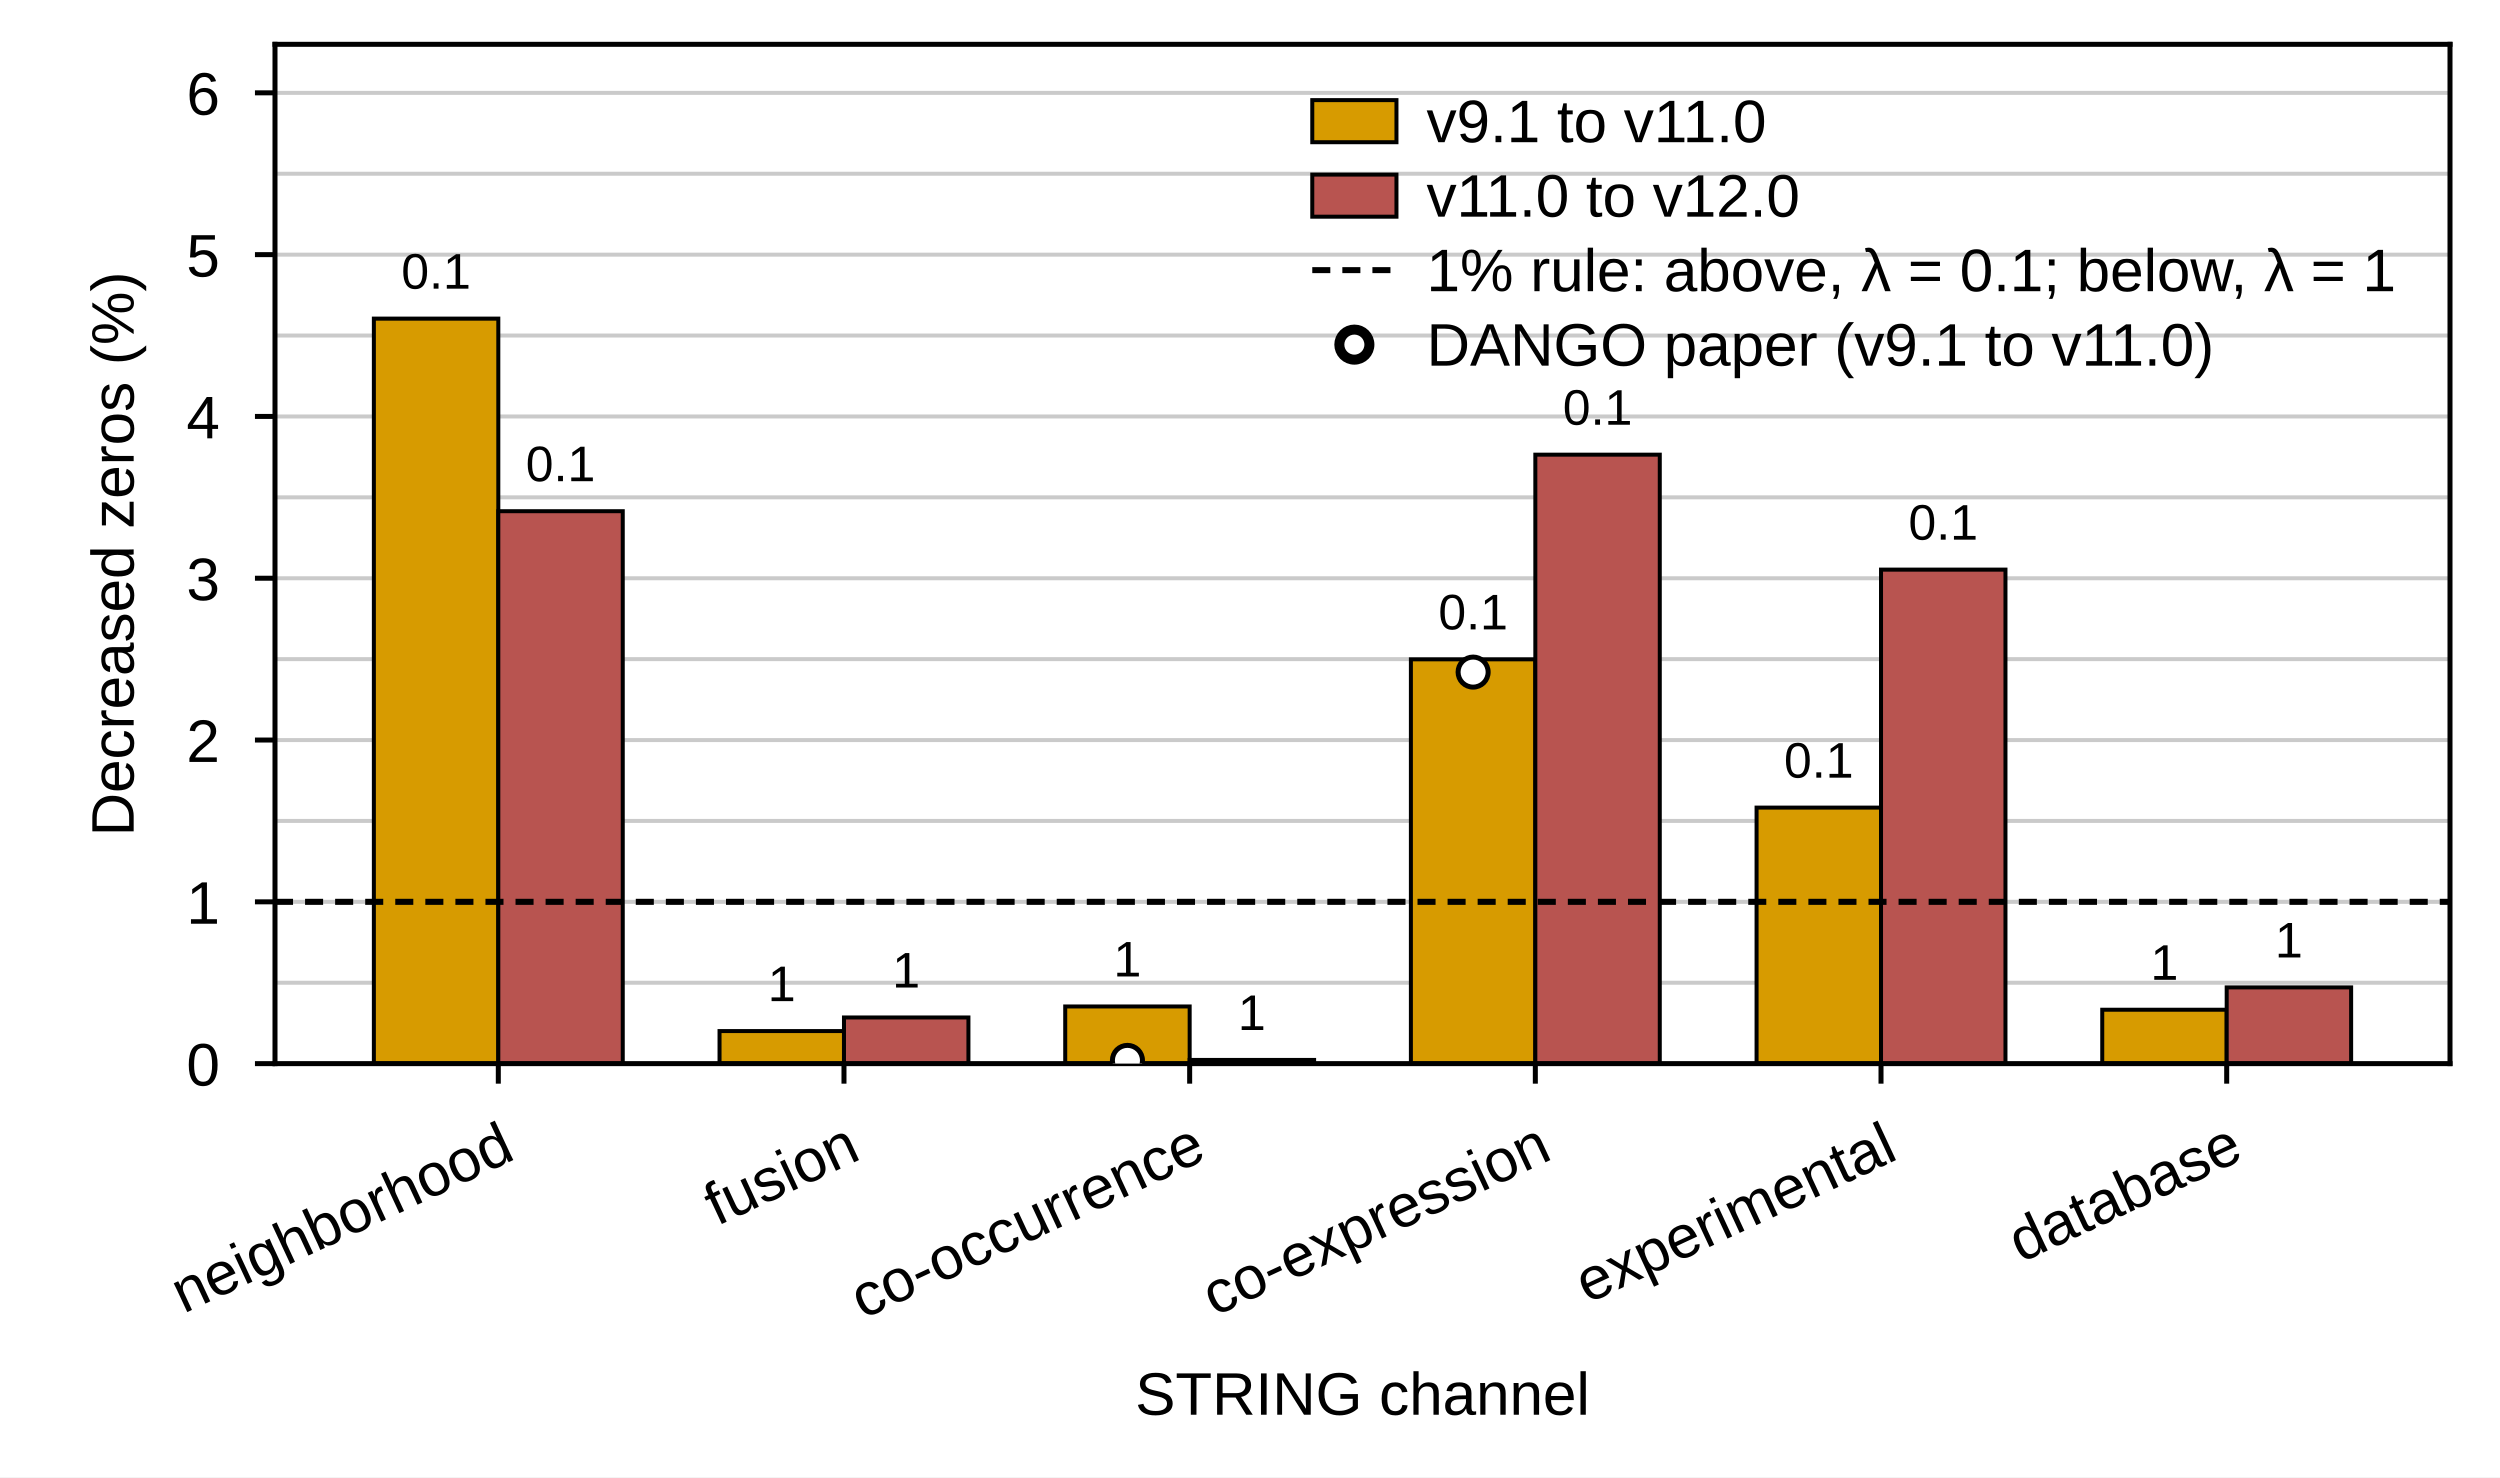
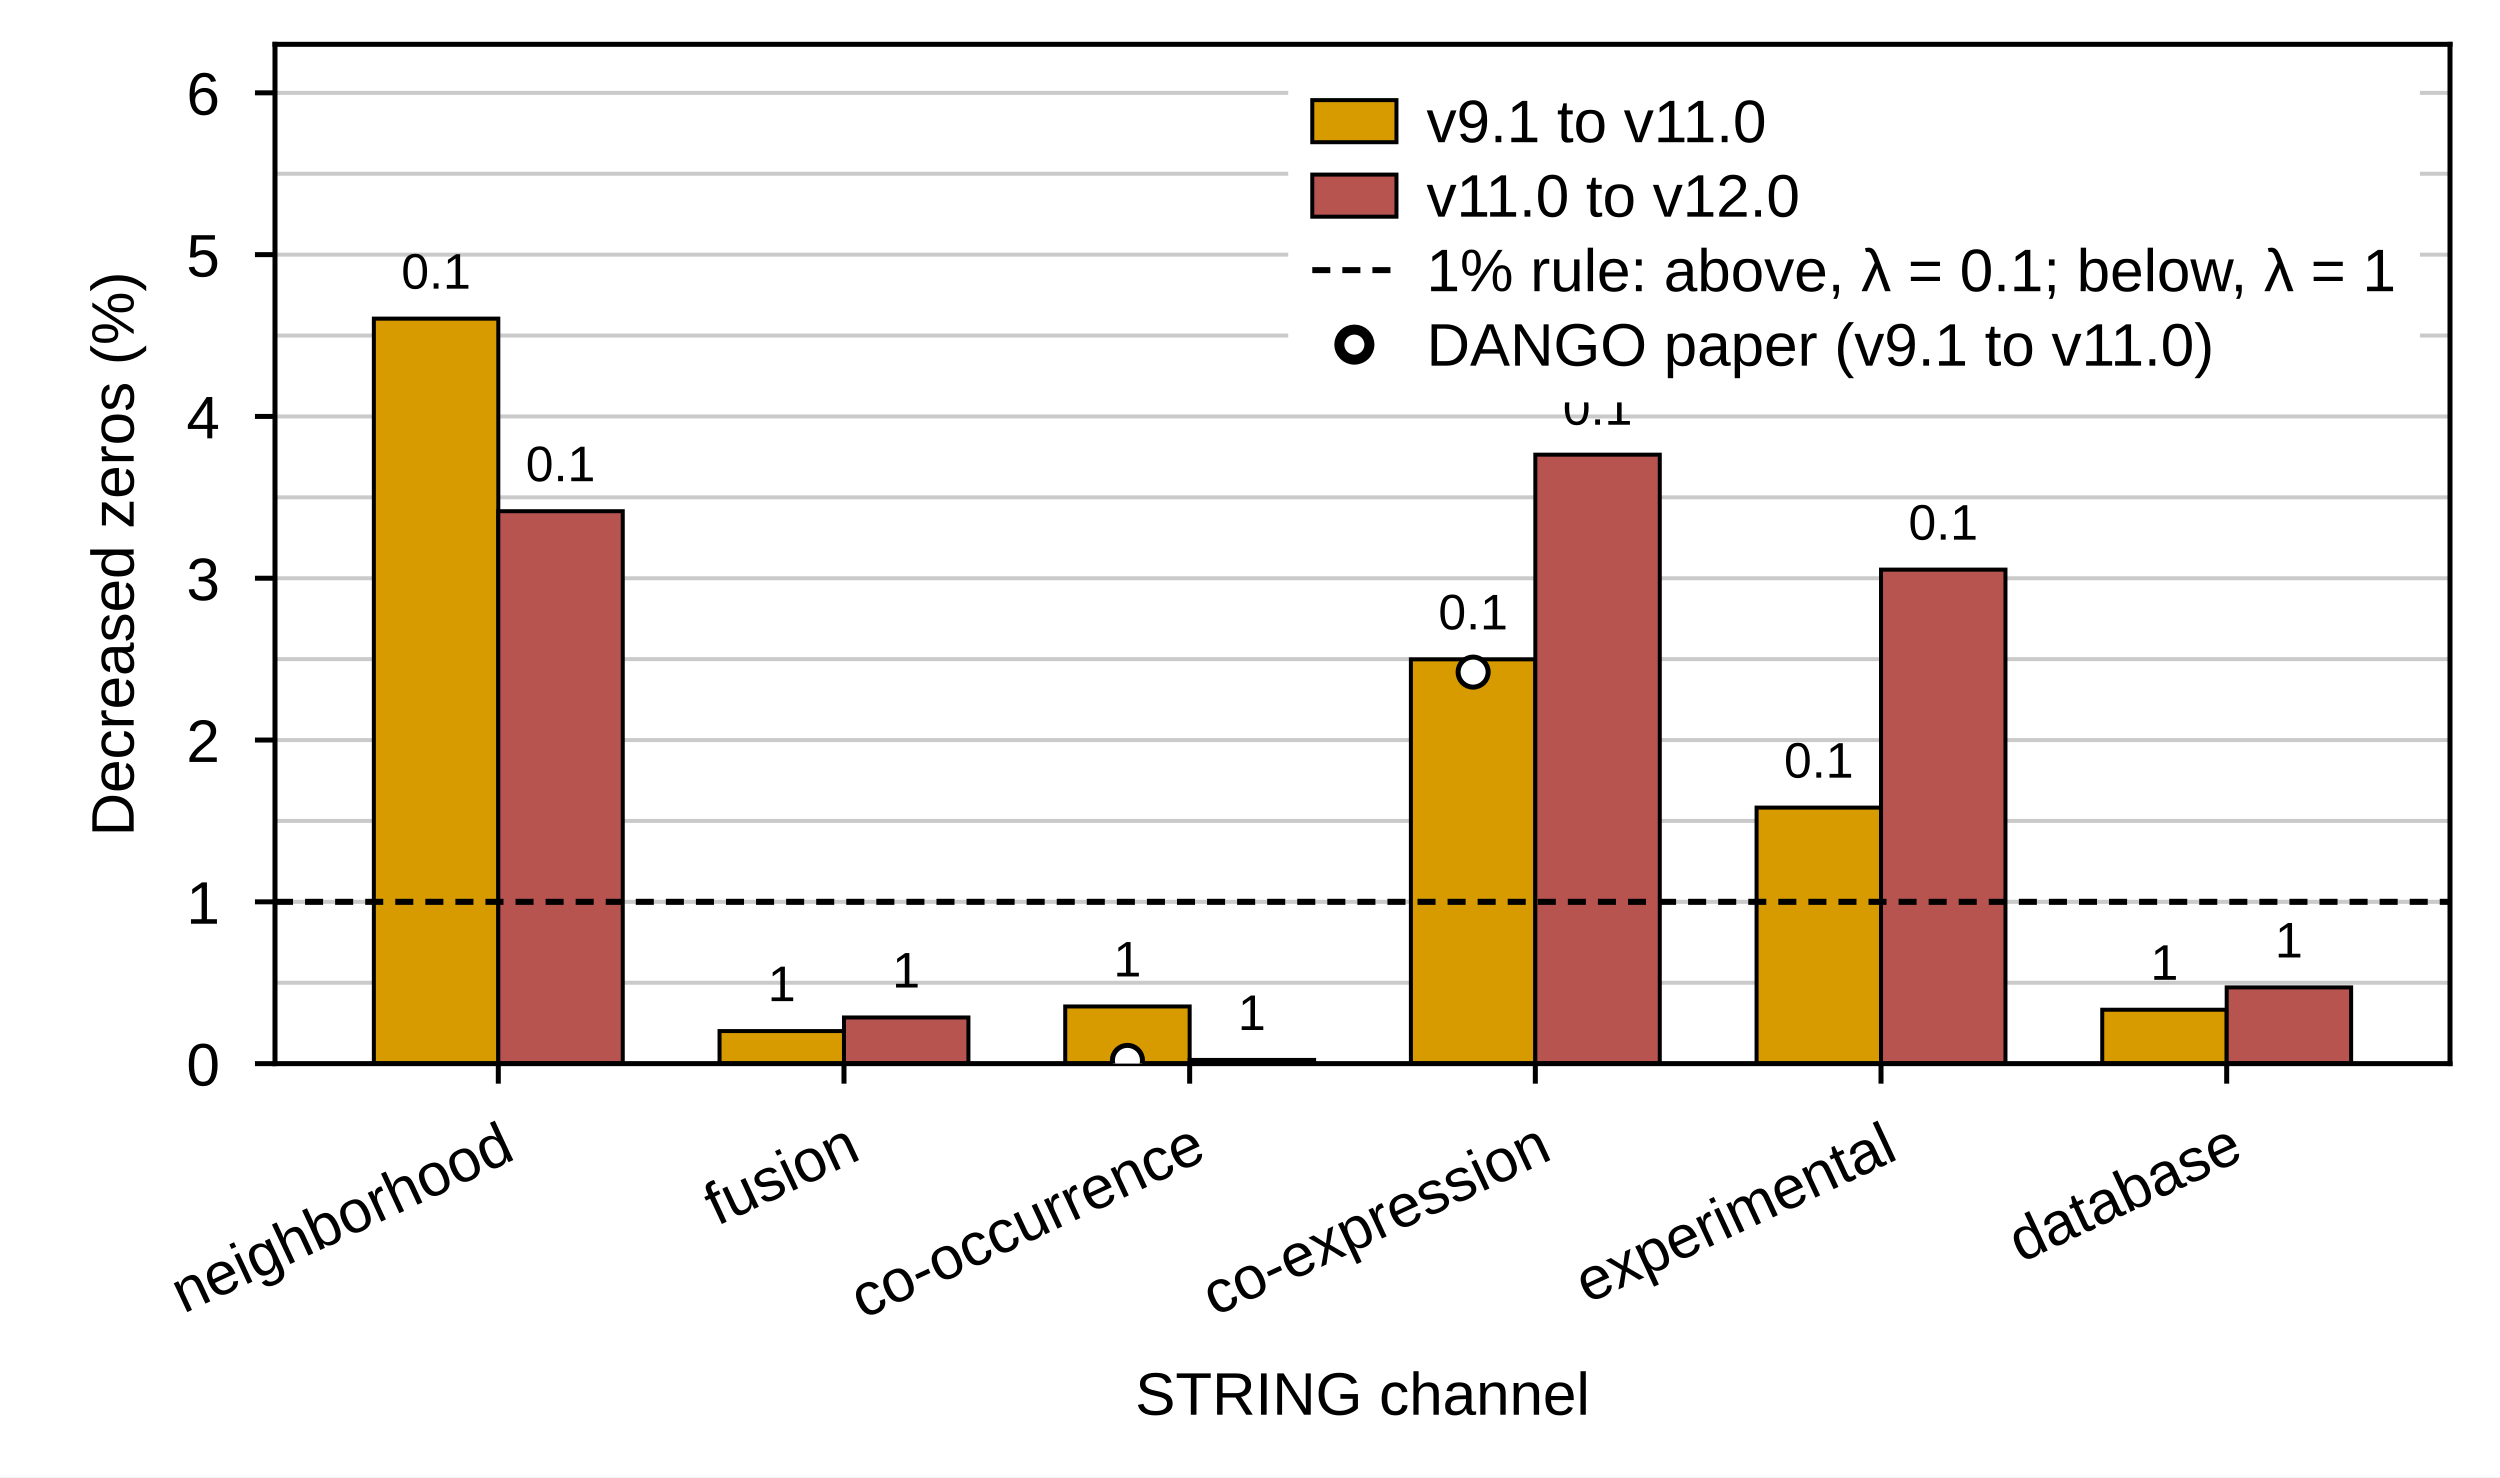
<svg xmlns="http://www.w3.org/2000/svg" xmlns:xlink="http://www.w3.org/1999/xlink" width="346.457" height="204.724" viewBox="0 0 346.457 204.724" version="1.1">
  <g transform="scale(1.388889)">
    <defs>
      <style type="text/css">*{stroke-linejoin: round; stroke-linecap: butt}</style>
    </defs>
    <g id="figure_1">
      <g id="patch_1">
        <path d="M 0 147.402  L 249.449 147.402  L 249.449 0  L 0 0  z " style="fill: #ffffff" />
      </g>
      <g id="axes_1">
        <g id="patch_2">
          <path d="M 27.439 106.129  L 244.46 106.129  L 244.46 4.422  L 27.439 4.422  z " style="fill: #ffffff" />
        </g>
        <g id="matplotlib.axis_1">
          <g id="xtick_1">
            <g id="line2d_1">
              <defs>
                <path id="m8dc71e3065" d="M 0 0  L 0 2  " style="stroke: #000000; stroke-width: 0.5" />
              </defs>
              <g>
                <use xlink:href="#m8dc71e3065" x="49.721" y="106.129" style="stroke: #000000; stroke-width: 0.5" />
              </g>
            </g>
            <g id="text_1">
              <text style="font-size: 6px; font-family: 'Arial', 'Helvetica', 'DejaVu Sans', sans-serif; text-anchor: end" x="51.567" y="115.588" transform="rotate(-25 51.56694 115.588)">neighborhood</text>
            </g>
          </g>
          <g id="xtick_2">
            <g id="line2d_2">
              <g>
                <use xlink:href="#m8dc71e3065" x="84.212" y="106.129" style="stroke: #000000; stroke-width: 0.5" />
              </g>
            </g>
            <g id="text_2">
              <text style="font-size: 6px; font-family: 'Arial', 'Helvetica', 'DejaVu Sans', sans-serif; text-anchor: end" x="86.058" y="115.588" transform="rotate(-25 86.05843 115.588)">fusion</text>
            </g>
          </g>
          <g id="xtick_3">
            <g id="line2d_3">
              <g>
                <use xlink:href="#m8dc71e3065" x="118.704" y="106.129" style="stroke: #000000; stroke-width: 0.5" />
              </g>
            </g>
            <g id="text_3">
              <text style="font-size: 6px; font-family: 'Arial', 'Helvetica', 'DejaVu Sans', sans-serif; text-anchor: end" x="120.55" y="115.588" transform="rotate(-25 120.5499 115.588)">co-occurrence</text>
            </g>
          </g>
          <g id="xtick_4">
            <g id="line2d_4">
              <g>
                <use xlink:href="#m8dc71e3065" x="153.195" y="106.129" style="stroke: #000000; stroke-width: 0.5" />
              </g>
            </g>
            <g id="text_4">
              <text style="font-size: 6px; font-family: 'Arial', 'Helvetica', 'DejaVu Sans', sans-serif; text-anchor: end" x="155.041" y="115.588" transform="rotate(-25 155.0414 115.588)">co-expression</text>
            </g>
          </g>
          <g id="xtick_5">
            <g id="line2d_5">
              <g>
                <use xlink:href="#m8dc71e3065" x="187.687" y="106.129" style="stroke: #000000; stroke-width: 0.5" />
              </g>
            </g>
            <g id="text_5">
              <text style="font-size: 6px; font-family: 'Arial', 'Helvetica', 'DejaVu Sans', sans-serif; text-anchor: end" x="189.533" y="115.588" transform="rotate(-25 189.5329 115.588)">experimental</text>
            </g>
          </g>
          <g id="xtick_6">
            <g id="line2d_6">
              <g>
                <use xlink:href="#m8dc71e3065" x="222.178" y="106.129" style="stroke: #000000; stroke-width: 0.5" />
              </g>
            </g>
            <g id="text_6">
              <text style="font-size: 6px; font-family: 'Arial', 'Helvetica', 'DejaVu Sans', sans-serif; text-anchor: end" x="224.024" y="115.588" transform="rotate(-25 224.0244 115.588)">database</text>
            </g>
          </g>
          <g id="text_7">
            <text style="font-size: 6px; font-family: 'Arial', 'Helvetica', 'DejaVu Sans', sans-serif; text-anchor: middle" x="135.95" y="141.165" transform="rotate(-0 135.9496 141.1655)">STRING channel</text>
          </g>
        </g>
        <g id="matplotlib.axis_2">
          <g id="ytick_1">
            <g id="line2d_7">
              <path d="M 27.439 106.129  L 244.46 106.129  " clip-path="url(#pdc2a26ae6b)" style="fill: none; stroke: #cacaca; stroke-width: 0.4; stroke-linecap: square" />
            </g>
            <g id="line2d_8">
              <defs>
                <path id="m8ddc3505b3" d="M 0 0  L -2 0  " style="stroke: #000000; stroke-width: 0.5" />
              </defs>
              <g>
                <use xlink:href="#m8ddc3505b3" x="27.439" y="106.129" style="stroke: #000000; stroke-width: 0.5" />
              </g>
            </g>
            <g id="text_8">
              <text style="font-size: 6px; font-family: 'Arial', 'Helvetica', 'DejaVu Sans', sans-serif; text-anchor: end" x="21.939" y="108.313" transform="rotate(-0 21.93937 108.3132)">0</text>
            </g>
          </g>
          <g id="ytick_2">
            <g id="line2d_9">
              <path d="M 27.439 89.985  L 244.46 89.985  " clip-path="url(#pdc2a26ae6b)" style="fill: none; stroke: #cacaca; stroke-width: 0.4; stroke-linecap: square" />
            </g>
            <g id="line2d_10">
              <g>
                <use xlink:href="#m8ddc3505b3" x="27.439" y="89.985" style="stroke: #000000; stroke-width: 0.5" />
              </g>
            </g>
            <g id="text_9">
              <text style="font-size: 6px; font-family: 'Arial', 'Helvetica', 'DejaVu Sans', sans-serif; text-anchor: end" x="21.939" y="92.169" transform="rotate(-0 21.93937 92.16923)">1</text>
            </g>
          </g>
          <g id="ytick_3">
            <g id="line2d_11">
              <path d="M 27.439 73.841  L 244.46 73.841  " clip-path="url(#pdc2a26ae6b)" style="fill: none; stroke: #cacaca; stroke-width: 0.4; stroke-linecap: square" />
            </g>
            <g id="line2d_12">
              <g>
                <use xlink:href="#m8ddc3505b3" x="27.439" y="73.841" style="stroke: #000000; stroke-width: 0.5" />
              </g>
            </g>
            <g id="text_10">
              <text style="font-size: 6px; font-family: 'Arial', 'Helvetica', 'DejaVu Sans', sans-serif; text-anchor: end" x="21.939" y="76.025" transform="rotate(-0 21.93937 76.02525)">2</text>
            </g>
          </g>
          <g id="ytick_4">
            <g id="line2d_13">
              <path d="M 27.439 57.697  L 244.46 57.697  " clip-path="url(#pdc2a26ae6b)" style="fill: none; stroke: #cacaca; stroke-width: 0.4; stroke-linecap: square" />
            </g>
            <g id="line2d_14">
              <g>
                <use xlink:href="#m8ddc3505b3" x="27.439" y="57.697" style="stroke: #000000; stroke-width: 0.5" />
              </g>
            </g>
            <g id="text_11">
              <text style="font-size: 6px; font-family: 'Arial', 'Helvetica', 'DejaVu Sans', sans-serif; text-anchor: end" x="21.939" y="59.881" transform="rotate(-0 21.93937 59.88127)">3</text>
            </g>
          </g>
          <g id="ytick_5">
            <g id="line2d_15">
              <path d="M 27.439 41.553  L 244.46 41.553  " clip-path="url(#pdc2a26ae6b)" style="fill: none; stroke: #cacaca; stroke-width: 0.4; stroke-linecap: square" />
            </g>
            <g id="line2d_16">
              <g>
                <use xlink:href="#m8ddc3505b3" x="27.439" y="41.553" style="stroke: #000000; stroke-width: 0.5" />
              </g>
            </g>
            <g id="text_12">
              <text style="font-size: 6px; font-family: 'Arial', 'Helvetica', 'DejaVu Sans', sans-serif; text-anchor: end" x="21.939" y="43.737" transform="rotate(-0 21.93937 43.73729)">4</text>
            </g>
          </g>
          <g id="ytick_6">
            <g id="line2d_17">
              <path d="M 27.439 25.409  L 244.46 25.409  " clip-path="url(#pdc2a26ae6b)" style="fill: none; stroke: #cacaca; stroke-width: 0.4; stroke-linecap: square" />
            </g>
            <g id="line2d_18">
              <g>
                <use xlink:href="#m8ddc3505b3" x="27.439" y="25.409" style="stroke: #000000; stroke-width: 0.5" />
              </g>
            </g>
            <g id="text_13">
              <text style="font-size: 6px; font-family: 'Arial', 'Helvetica', 'DejaVu Sans', sans-serif; text-anchor: end" x="21.939" y="27.593" transform="rotate(-0 21.93937 27.59331)">5</text>
            </g>
          </g>
          <g id="ytick_7">
            <g id="line2d_19">
              <path d="M 27.439 9.265  L 244.46 9.265  " clip-path="url(#pdc2a26ae6b)" style="fill: none; stroke: #cacaca; stroke-width: 0.4; stroke-linecap: square" />
            </g>
            <g id="line2d_20">
              <g>
                <use xlink:href="#m8ddc3505b3" x="27.439" y="9.265" style="stroke: #000000; stroke-width: 0.5" />
              </g>
            </g>
            <g id="text_14">
              <text style="font-size: 6px; font-family: 'Arial', 'Helvetica', 'DejaVu Sans', sans-serif; text-anchor: end" x="21.939" y="11.449" transform="rotate(-0 21.93937 11.44932)">6</text>
            </g>
          </g>
          <g id="ytick_8">
            <g id="line2d_21">
              <path d="M 27.439 98.057  L 244.46 98.057  " clip-path="url(#pdc2a26ae6b)" style="fill: none; stroke: #cacaca; stroke-width: 0.4; stroke-linecap: square" />
            </g>
            <g id="line2d_22" />
          </g>
          <g id="ytick_9">
            <g id="line2d_23">
              <path d="M 27.439 81.913  L 244.46 81.913  " clip-path="url(#pdc2a26ae6b)" style="fill: none; stroke: #cacaca; stroke-width: 0.4; stroke-linecap: square" />
            </g>
            <g id="line2d_24" />
          </g>
          <g id="ytick_10">
            <g id="line2d_25">
              <path d="M 27.439 65.769  L 244.46 65.769  " clip-path="url(#pdc2a26ae6b)" style="fill: none; stroke: #cacaca; stroke-width: 0.4; stroke-linecap: square" />
            </g>
            <g id="line2d_26" />
          </g>
          <g id="ytick_11">
            <g id="line2d_27">
              <path d="M 27.439 49.625  L 244.46 49.625  " clip-path="url(#pdc2a26ae6b)" style="fill: none; stroke: #cacaca; stroke-width: 0.4; stroke-linecap: square" />
            </g>
            <g id="line2d_28" />
          </g>
          <g id="ytick_12">
            <g id="line2d_29">
              <path d="M 27.439 33.481  L 244.46 33.481  " clip-path="url(#pdc2a26ae6b)" style="fill: none; stroke: #cacaca; stroke-width: 0.4; stroke-linecap: square" />
            </g>
            <g id="line2d_30" />
          </g>
          <g id="ytick_13">
            <g id="line2d_31">
              <path d="M 27.439 17.337  L 244.46 17.337  " clip-path="url(#pdc2a26ae6b)" style="fill: none; stroke: #cacaca; stroke-width: 0.4; stroke-linecap: square" />
            </g>
            <g id="line2d_32" />
          </g>
          <g id="text_15">
            <text style="font-size: 6px; font-family: 'Arial', 'Helvetica', 'DejaVu Sans', sans-serif; text-anchor: middle" x="13.34" y="55.276" transform="rotate(-90 13.34 55.27559)">Decreased zeros (%)</text>
          </g>
        </g>
        <g id="patch_3">
          <path d="M 37.304 106.129  L 49.721 106.129  L 49.721 31.793  L 37.304 31.793  z " clip-path="url(#pdc2a26ae6b)" style="fill: #d79b00; stroke: #000000; stroke-width: 0.4; stroke-linejoin: miter" />
        </g>
        <g id="patch_4">
          <path d="M 71.795 106.129  L 84.212 106.129  L 84.212 102.882  L 71.795 102.882  z " clip-path="url(#pdc2a26ae6b)" style="fill: #d79b00; stroke: #000000; stroke-width: 0.4; stroke-linejoin: miter" />
        </g>
        <g id="patch_5">
          <path d="M 106.287 106.129  L 118.704 106.129  L 118.704 100.422  L 106.287 100.422  z " clip-path="url(#pdc2a26ae6b)" style="fill: #d79b00; stroke: #000000; stroke-width: 0.4; stroke-linejoin: miter" />
        </g>
        <g id="patch_6">
          <path d="M 140.778 106.129  L 153.195 106.129  L 153.195 65.79  L 140.778 65.79  z " clip-path="url(#pdc2a26ae6b)" style="fill: #d79b00; stroke: #000000; stroke-width: 0.4; stroke-linejoin: miter" />
        </g>
        <g id="patch_7">
          <path d="M 175.27 106.129  L 187.687 106.129  L 187.687 80.582  L 175.27 80.582  z " clip-path="url(#pdc2a26ae6b)" style="fill: #d79b00; stroke: #000000; stroke-width: 0.4; stroke-linejoin: miter" />
        </g>
        <g id="patch_8">
          <path d="M 209.761 106.129  L 222.178 106.129  L 222.178 100.751  L 209.761 100.751  z " clip-path="url(#pdc2a26ae6b)" style="fill: #d79b00; stroke: #000000; stroke-width: 0.4; stroke-linejoin: miter" />
        </g>
        <g id="patch_9">
          <path d="M 49.721 106.129  L 62.138 106.129  L 62.138 51.005  L 49.721 51.005  z " clip-path="url(#pdc2a26ae6b)" style="fill: #b85450; stroke: #000000; stroke-width: 0.4; stroke-linejoin: miter" />
        </g>
        <g id="patch_10">
          <path d="M 84.212 106.129  L 96.629 106.129  L 96.629 101.523  L 84.212 101.523  z " clip-path="url(#pdc2a26ae6b)" style="fill: #b85450; stroke: #000000; stroke-width: 0.4; stroke-linejoin: miter" />
        </g>
        <g id="patch_11">
          <path d="M 118.704 106.129  L 131.121 106.129  L 131.121 105.761  L 118.704 105.761  z " clip-path="url(#pdc2a26ae6b)" style="fill: #b85450; stroke: #000000; stroke-width: 0.4; stroke-linejoin: miter" />
        </g>
        <g id="patch_12">
          <path d="M 153.195 106.129  L 165.612 106.129  L 165.612 45.366  L 153.195 45.366  z " clip-path="url(#pdc2a26ae6b)" style="fill: #b85450; stroke: #000000; stroke-width: 0.4; stroke-linejoin: miter" />
        </g>
        <g id="patch_13">
          <path d="M 187.687 106.129  L 200.104 106.129  L 200.104 56.838  L 187.687 56.838  z " clip-path="url(#pdc2a26ae6b)" style="fill: #b85450; stroke: #000000; stroke-width: 0.4; stroke-linejoin: miter" />
        </g>
        <g id="patch_14">
          <path d="M 222.178 106.129  L 234.595 106.129  L 234.595 98.524  L 222.178 98.524  z " clip-path="url(#pdc2a26ae6b)" style="fill: #b85450; stroke: #000000; stroke-width: 0.4; stroke-linejoin: miter" />
        </g>
        <g id="line2d_33">
          <path d="M 27.439 89.985  L 244.46 89.985  " clip-path="url(#pdc2a26ae6b)" style="fill: none; stroke-dasharray: 1.8,1.2; stroke-dashoffset: 0; stroke: #000000; stroke-width: 0.6" />
        </g>
        <g id="patch_15">
          <path d="M 27.439 106.129  L 27.439 4.422  " style="fill: none; stroke: #000000; stroke-width: 0.5; stroke-linejoin: miter; stroke-linecap: square" />
        </g>
        <g id="patch_16">
          <path d="M 244.46 106.129  L 244.46 4.422  " style="fill: none; stroke: #000000; stroke-width: 0.5; stroke-linejoin: miter; stroke-linecap: square" />
        </g>
        <g id="patch_17">
          <path d="M 27.439 106.129  L 244.46 106.129  " style="fill: none; stroke: #000000; stroke-width: 0.5; stroke-linejoin: miter; stroke-linecap: square" />
        </g>
        <g id="patch_18">
          <path d="M 27.439 4.422  L 244.46 4.422  " style="fill: none; stroke: #000000; stroke-width: 0.5; stroke-linejoin: miter; stroke-linecap: square" />
        </g>
        <g id="text_16">
          <text style="font-size: 5px; font-family: 'Arial', 'Helvetica', 'DejaVu Sans', sans-serif; text-anchor: middle" x="43.512" y="28.803" transform="rotate(-0 43.51241 28.80309)">0.1</text>
        </g>
        <g id="text_17">
          <text style="font-size: 5px; font-family: 'Arial', 'Helvetica', 'DejaVu Sans', sans-serif; text-anchor: middle" x="78.004" y="99.893" transform="rotate(-0 78.0039 99.89294)">1</text>
        </g>
        <g id="text_18">
          <text style="font-size: 5px; font-family: 'Arial', 'Helvetica', 'DejaVu Sans', sans-serif; text-anchor: middle" x="112.495" y="97.432" transform="rotate(-0 112.4954 97.43221)">1</text>
        </g>
        <g id="text_19">
          <text style="font-size: 5px; font-family: 'Arial', 'Helvetica', 'DejaVu Sans', sans-serif; text-anchor: middle" x="146.987" y="62.8" transform="rotate(-0 146.9869 62.80027)">0.1</text>
        </g>
        <g id="text_20">
          <text style="font-size: 5px; font-family: 'Arial', 'Helvetica', 'DejaVu Sans', sans-serif; text-anchor: middle" x="181.478" y="77.592" transform="rotate(-0 181.4784 77.59221)">0.1</text>
        </g>
        <g id="text_21">
          <text style="font-size: 5px; font-family: 'Arial', 'Helvetica', 'DejaVu Sans', sans-serif; text-anchor: middle" x="215.97" y="97.761" transform="rotate(-0 215.9699 97.76113)">1</text>
        </g>
        <g id="text_22">
          <text style="font-size: 5px; font-family: 'Arial', 'Helvetica', 'DejaVu Sans', sans-serif; text-anchor: middle" x="55.929" y="48.016" transform="rotate(-0 55.92934 48.0157)">0.1</text>
        </g>
        <g id="text_23">
          <text style="font-size: 5px; font-family: 'Arial', 'Helvetica', 'DejaVu Sans', sans-serif; text-anchor: middle" x="90.421" y="98.534" transform="rotate(-0 90.42084 98.53375)">1</text>
        </g>
        <g id="text_24">
          <text style="font-size: 5px; font-family: 'Arial', 'Helvetica', 'DejaVu Sans', sans-serif; text-anchor: middle" x="124.912" y="102.771" transform="rotate(-0 124.9123 102.7715)">1</text>
        </g>
        <g id="text_25">
          <text style="font-size: 5px; font-family: 'Arial', 'Helvetica', 'DejaVu Sans', sans-serif; text-anchor: middle" x="159.404" y="42.377" transform="rotate(-0 159.4038 42.37675)">0.1</text>
        </g>
        <g id="text_26">
          <text style="font-size: 5px; font-family: 'Arial', 'Helvetica', 'DejaVu Sans', sans-serif; text-anchor: middle" x="193.895" y="53.848" transform="rotate(-0 193.8953 53.84823)">0.1</text>
        </g>
        <g id="text_27">
          <text style="font-size: 5px; font-family: 'Arial', 'Helvetica', 'DejaVu Sans', sans-serif; text-anchor: middle" x="228.387" y="95.535" transform="rotate(-0 228.3868 95.53457)">1</text>
        </g>
        <g id="PathCollection_1">
          <defs>
            <path id="m401cf652fa" d="M 0 1.5  C 0.398 1.5 0.779 1.342 1.061 1.061  C 1.342 0.779 1.5 0.398 1.5 0  C 1.5 -0.398 1.342 -0.779 1.061 -1.061  C 0.779 -1.342 0.398 -1.5 0 -1.5  C -0.398 -1.5 -0.779 -1.342 -1.061 -1.061  C -1.342 -0.779 -1.5 -0.398 -1.5 0  C -1.5 0.398 -1.342 0.779 -1.061 1.061  C -0.779 1.342 -0.398 1.5 0 1.5  z " style="stroke: #000000; stroke-width: 0.5" />
          </defs>
          <g clip-path="url(#pdc2a26ae6b)">
            <use xlink:href="#m401cf652fa" x="112.495" y="105.806" style="fill: #ffffff; stroke: #000000; stroke-width: 0.5" />
          </g>
        </g>
        <g id="PathCollection_2">
          <g clip-path="url(#pdc2a26ae6b)">
            <use xlink:href="#m401cf652fa" x="146.987" y="67.061" style="fill: #ffffff; stroke: #000000; stroke-width: 0.5" />
          </g>
        </g>
        <g id="legend_1">
          <g id="patch_19">
+             <path d="M 129.738 40.149  L 240.26 40.149  Q 241.46 40.149 241.46 38.949  L 241.46 8.622  Q 241.46 7.422 240.26 7.422  L 129.738 7.422  Q 128.538 7.422 128.538 8.622  L 128.538 38.949  Q 128.538 40.149 129.738 40.149  z " style="fill: #ffffff" />
+           </g>
+           <g id="patch_20">
            <path d="M 130.938 14.19  L 139.338 14.19  L 139.338 9.99  L 130.938 9.99  z " style="fill: #d79b00; stroke: #000000; stroke-width: 0.4; stroke-linejoin: miter" />
          </g>
          <g id="text_28">
            <text style="font-size: 6px; font-family: 'Arial', 'Helvetica', 'DejaVu Sans', sans-serif; text-anchor: start" x="142.338" y="14.19" transform="rotate(-0 142.338 14.19021)">v9.1 to v11.0</text>
          </g>
-           <g id="patch_20">
+           <g id="patch_21">
            <path d="M 130.938 21.621  L 139.338 21.621  L 139.338 17.421  L 130.938 17.421  z " style="fill: #b85450; stroke: #000000; stroke-width: 0.4; stroke-linejoin: miter" />
          </g>
          <g id="text_29">
            <text style="font-size: 6px; font-family: 'Arial', 'Helvetica', 'DejaVu Sans', sans-serif; text-anchor: start" x="142.338" y="21.621" transform="rotate(-0 142.338 21.62107)">v11.0 to v12.0</text>
          </g>
          <g id="line2d_34">
            <path d="M 130.938 26.952  L 135.138 26.952  L 139.338 26.952  " style="fill: none; stroke-dasharray: 1.8,1.2; stroke-dashoffset: 0; stroke: #000000; stroke-width: 0.6" />
          </g>
          <g id="text_30">
            <text style="font-size: 6px; font-family: 'Arial', 'Helvetica', 'DejaVu Sans', sans-serif; text-anchor: start" x="142.338" y="29.052" transform="rotate(-0 142.338 29.05193)">1% rule: above, λ = 0.1; below, λ = 1</text>
          </g>
          <g id="line2d_35">
            <defs>
              <path id="m0da31e9f41" d="M 0 1.5  C 0.398 1.5 0.779 1.342 1.061 1.061  C 1.342 0.779 1.5 0.398 1.5 0  C 1.5 -0.398 1.342 -0.779 1.061 -1.061  C 0.779 -1.342 0.398 -1.5 0 -1.5  C -0.398 -1.5 -0.779 -1.342 -1.061 -1.061  C -1.342 -0.779 -1.5 -0.398 -1.5 0  C -1.5 0.398 -1.342 0.779 -1.061 1.061  C -0.779 1.342 -0.398 1.5 0 1.5  z " style="stroke: #000000" />
            </defs>
            <g>
              <use xlink:href="#m0da31e9f41" x="135.138" y="34.386" style="fill: #ffffff; stroke: #000000" />
            </g>
          </g>
          <g id="text_31">
            <text style="font-size: 6px; font-family: 'Arial', 'Helvetica', 'DejaVu Sans', sans-serif; text-anchor: start" x="142.338" y="36.486" transform="rotate(-0 142.338 36.48619)">DANGO paper (v9.1 to v11.0)</text>
          </g>
        </g>
      </g>
    </g>
    <defs>
      <clipPath id="pdc2a26ae6b">
        <rect x="27.439" y="4.422" width="217.02" height="101.707" />
      </clipPath>
    </defs>
  </g>
</svg>
